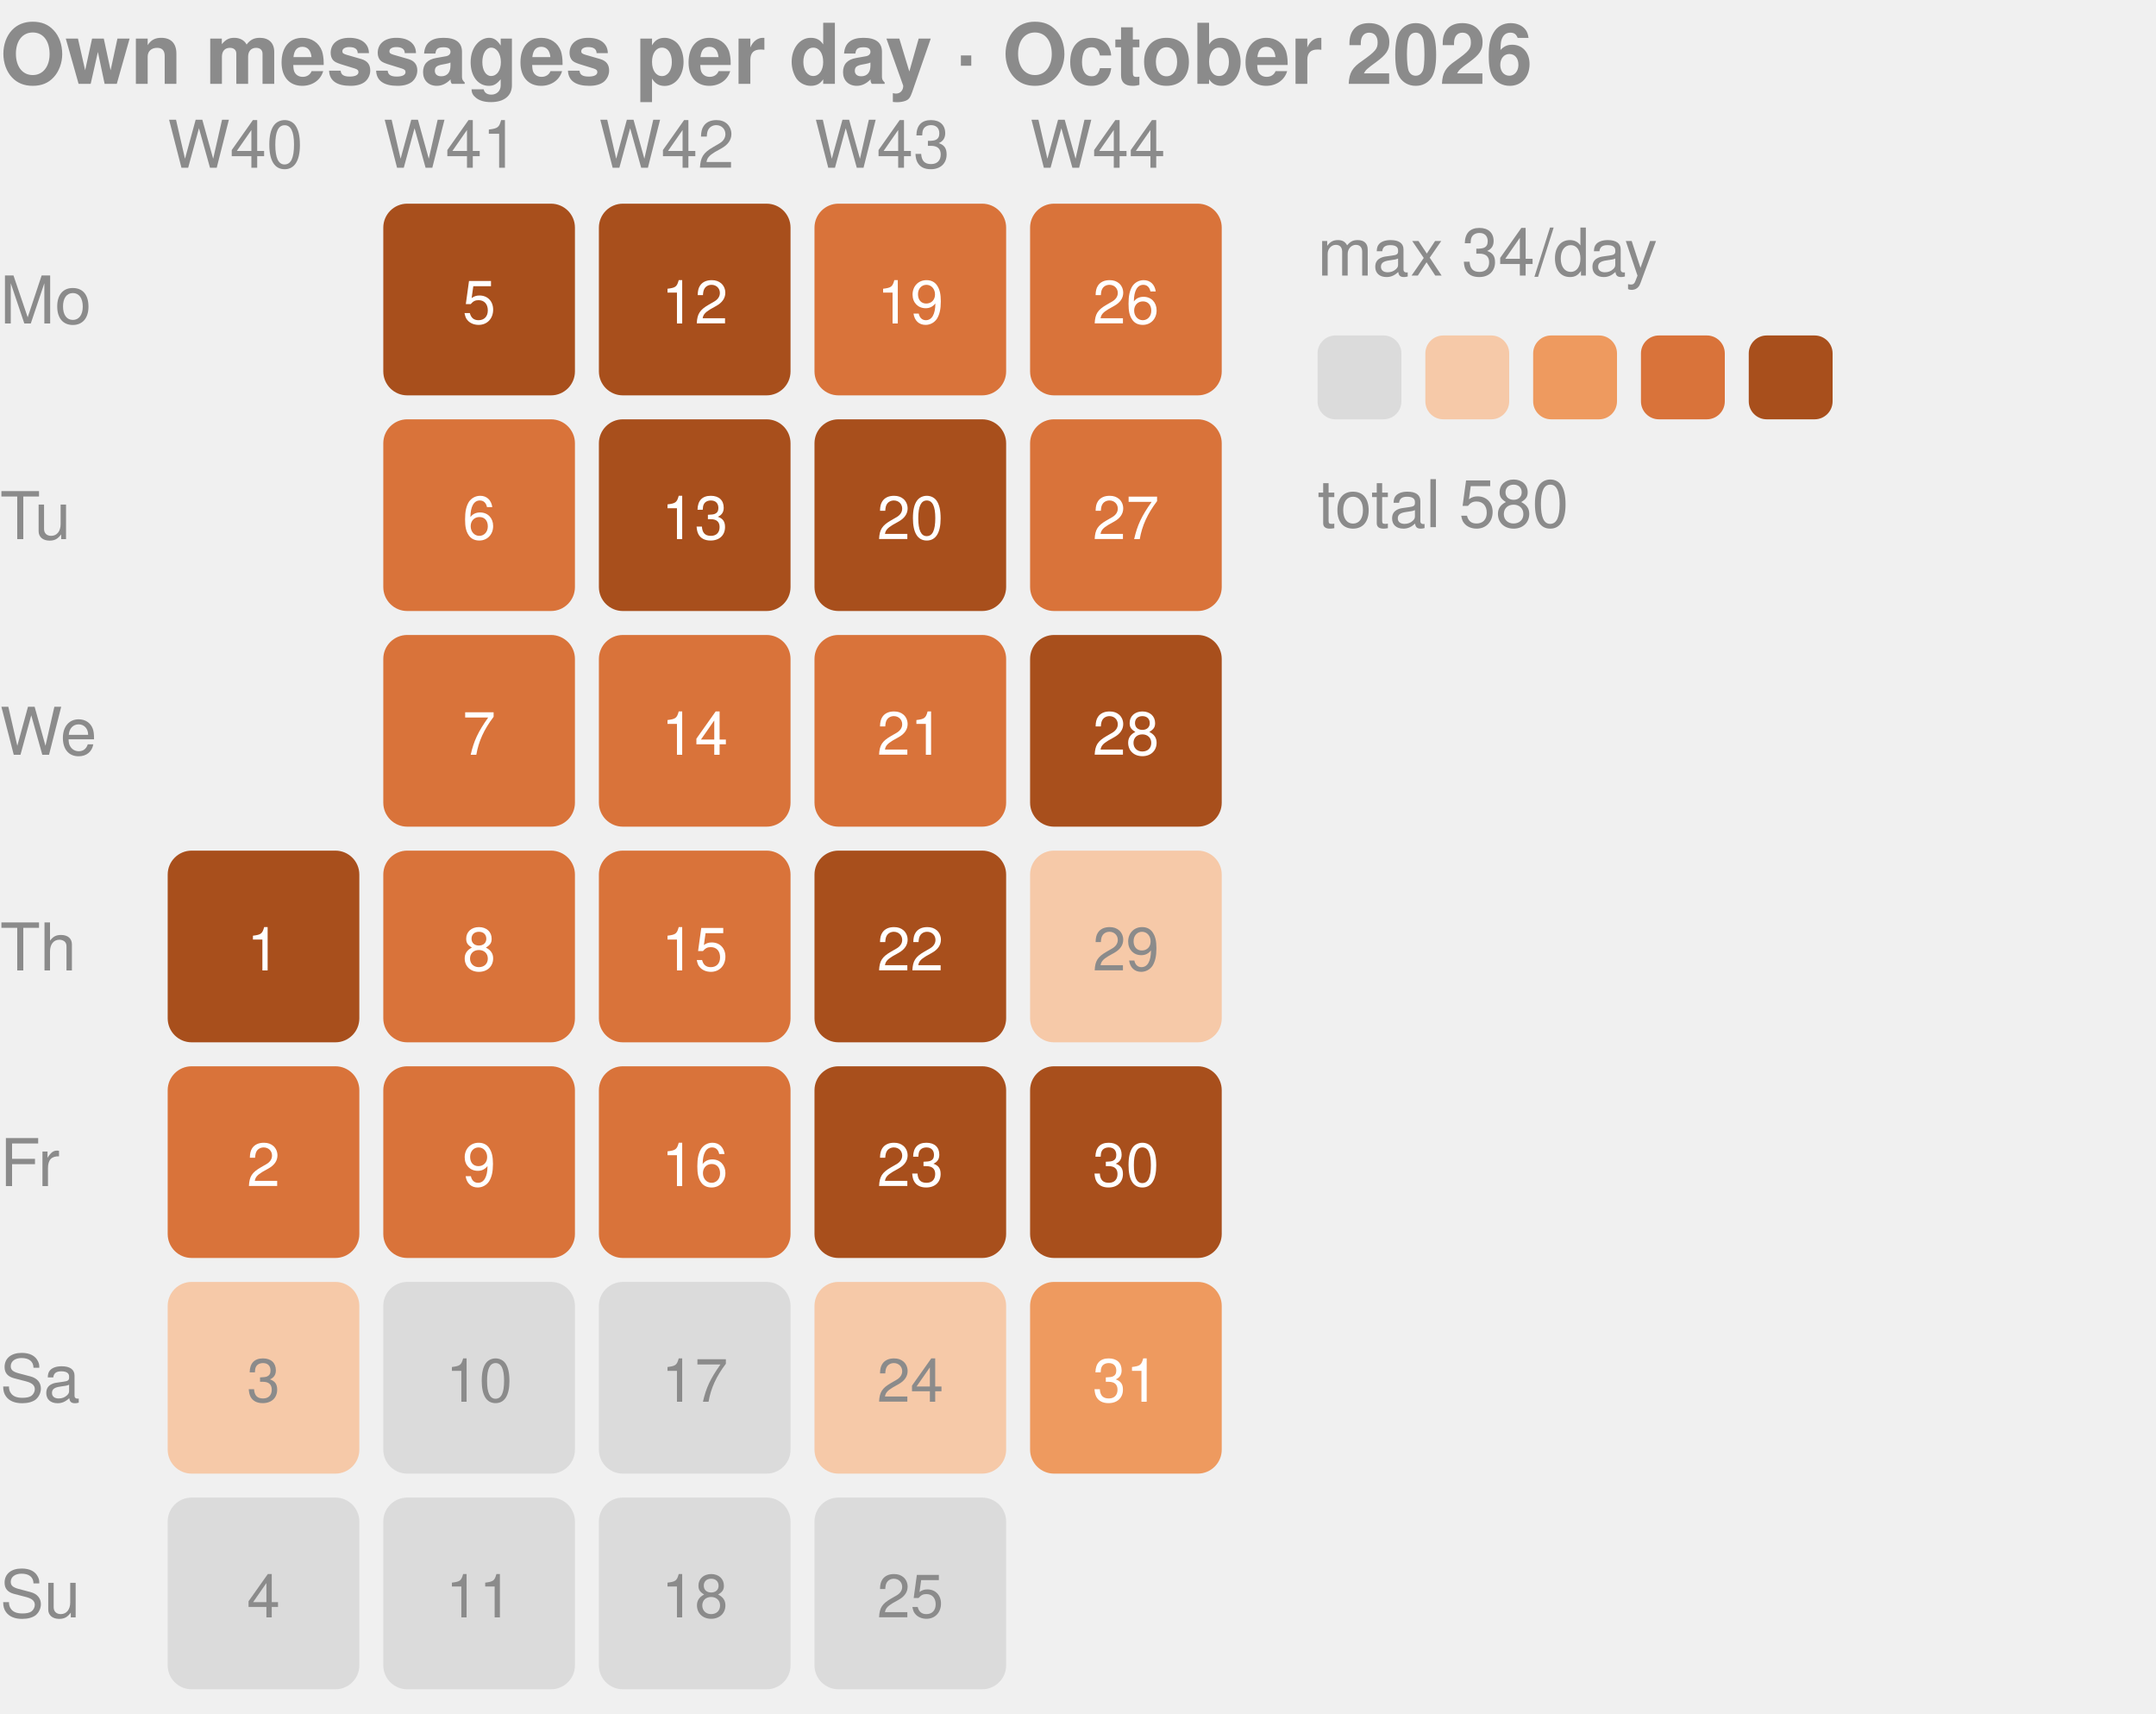
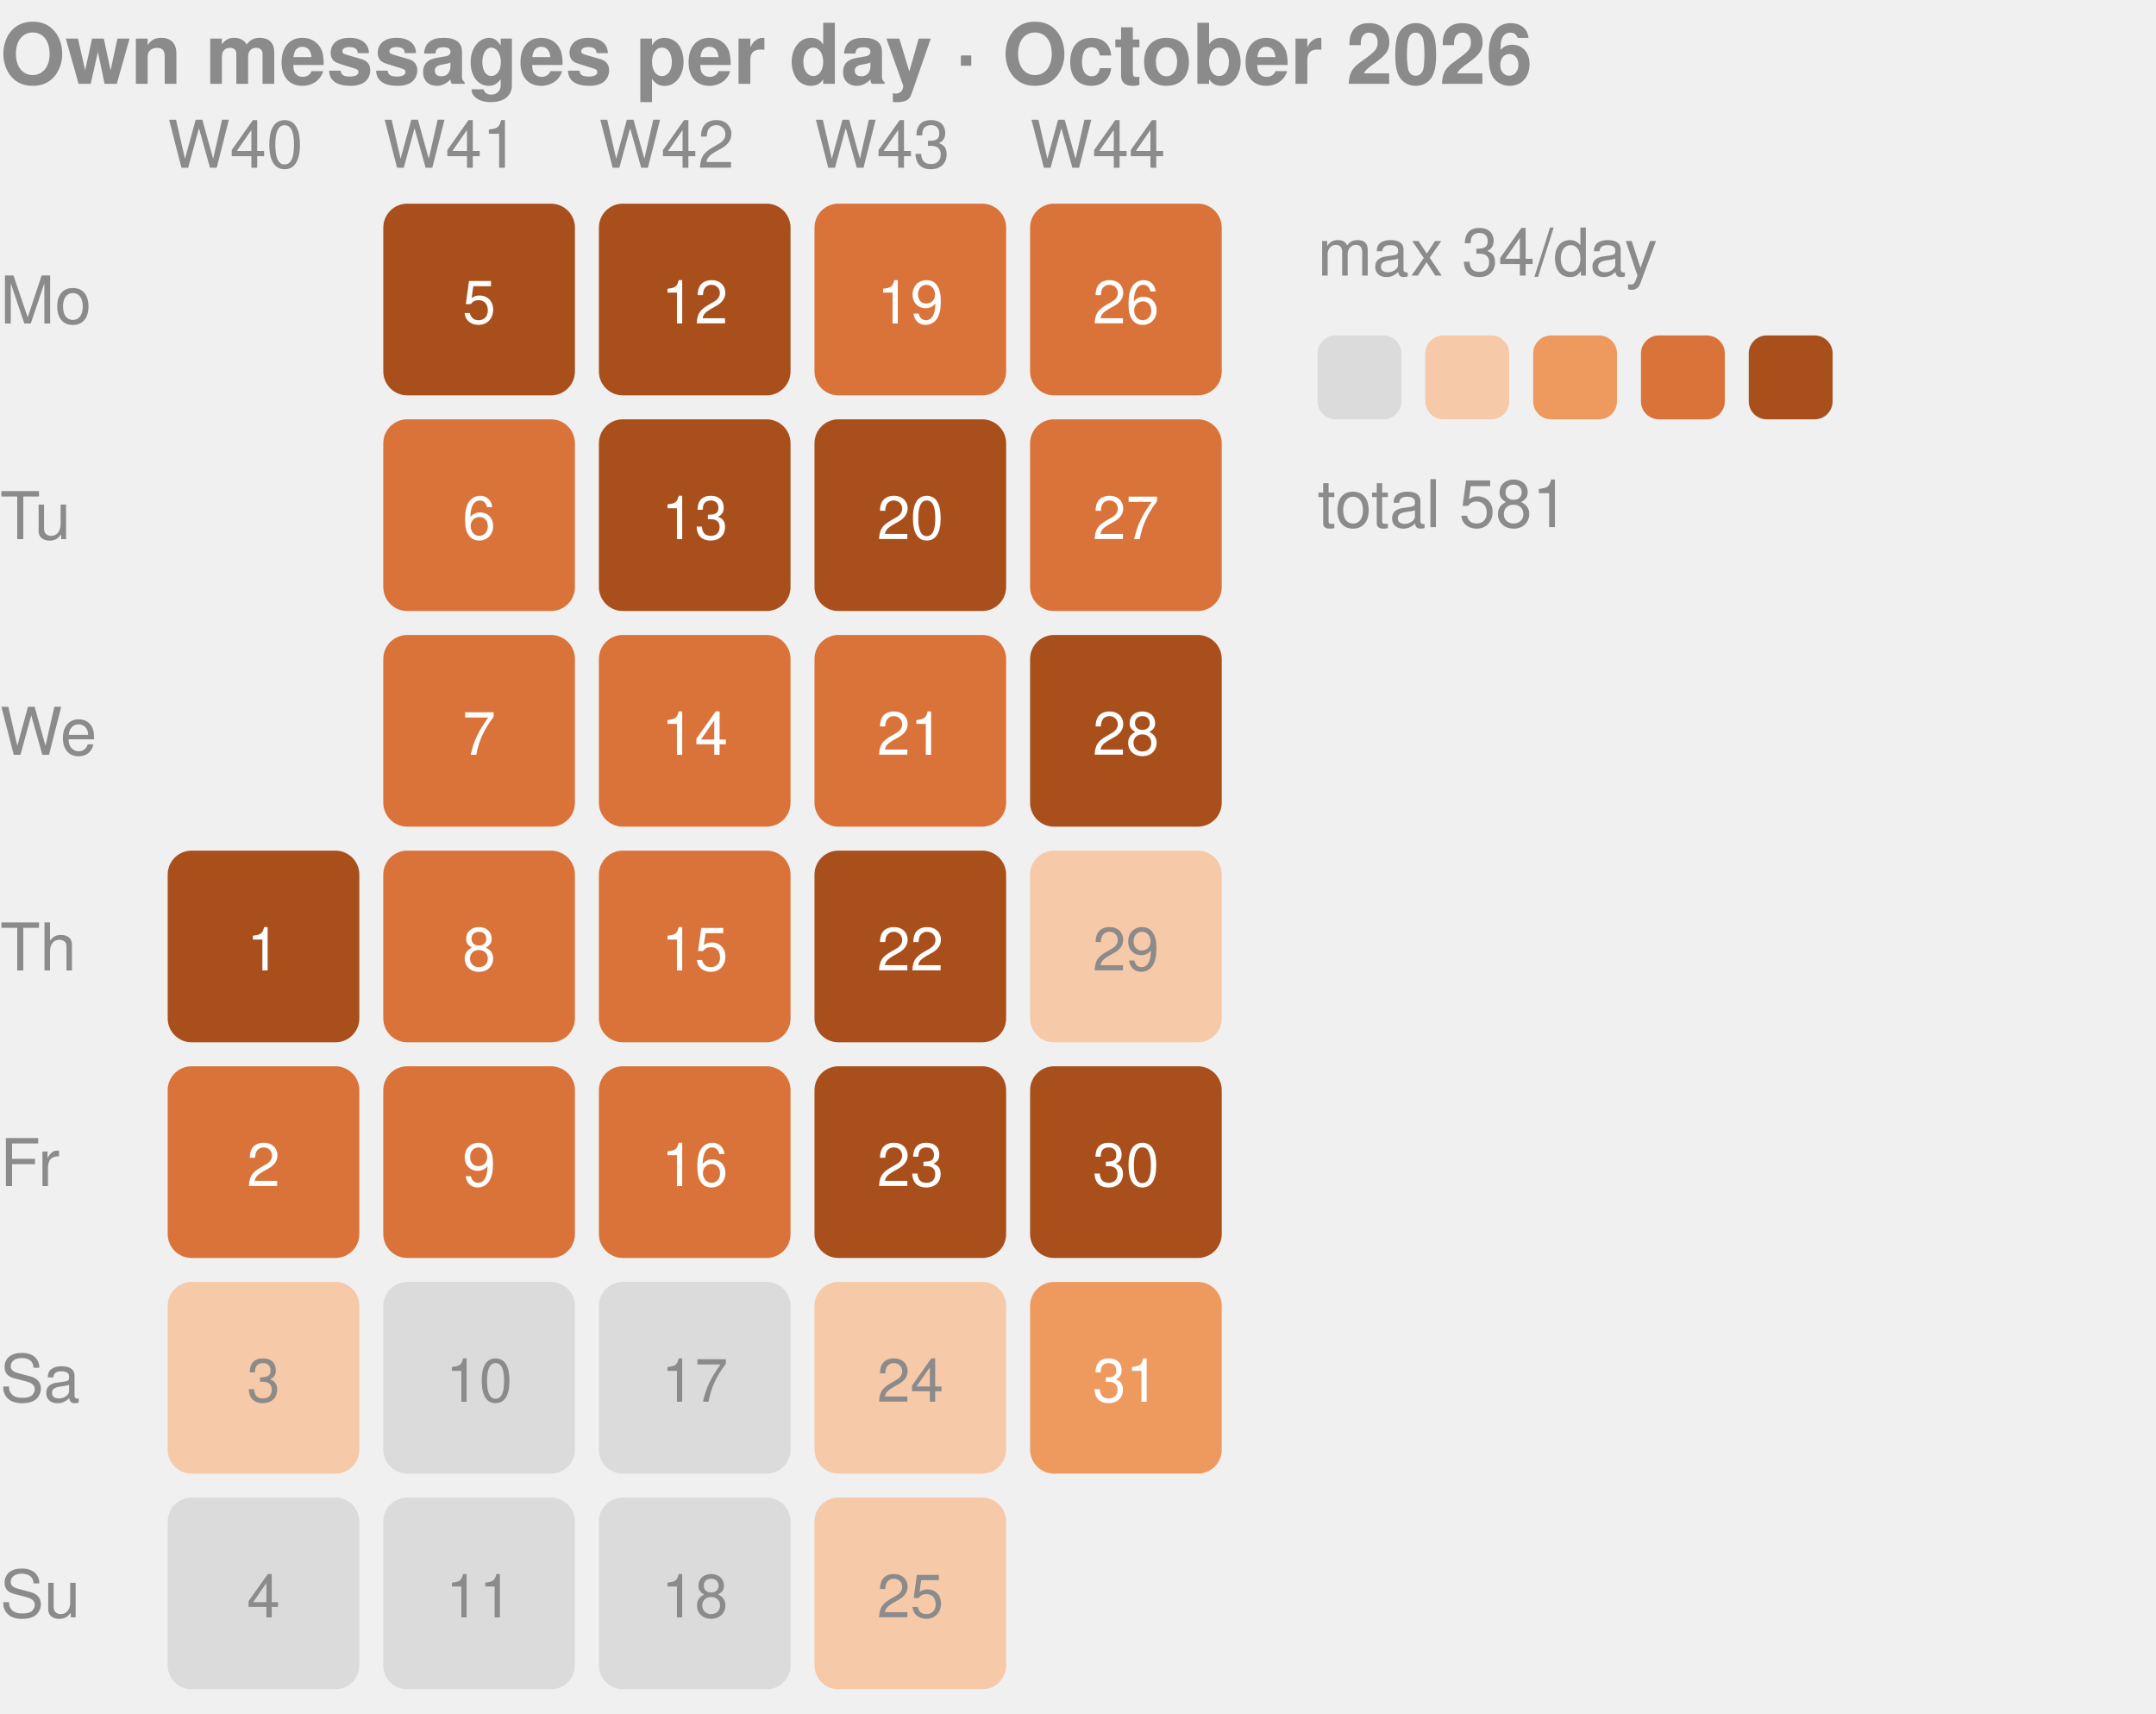
<svg xmlns="http://www.w3.org/2000/svg" width="360" height="286" viewBox="0 0 360 286" font-family="-apple-system, 'Segoe UI', Helvetica, Arial, sans-serif">
  <text x="0" y="14" font-size="14" font-weight="600" fill="#8b8b8b">Own messages per day · October 2026</text>
  <text x="0" y="54" font-size="11" fill="#8b8b8b">Mo</text>
  <text x="0" y="90" font-size="11" fill="#8b8b8b">Tu</text>
  <text x="0" y="126" font-size="11" fill="#8b8b8b">We</text>
  <text x="0" y="162" font-size="11" fill="#8b8b8b">Th</text>
  <text x="0" y="198" font-size="11" fill="#8b8b8b">Fr</text>
  <text x="0" y="234" font-size="11" fill="#8b8b8b">Sa</text>
  <text x="0" y="270" font-size="11" fill="#8b8b8b">Su</text>
  <text x="28" y="28" font-size="11" fill="#8b8b8b">W40</text>
  <text x="64" y="28" font-size="11" fill="#8b8b8b">W41</text>
  <text x="100" y="28" font-size="11" fill="#8b8b8b">W42</text>
  <text x="136" y="28" font-size="11" fill="#8b8b8b">W43</text>
  <text x="172" y="28" font-size="11" fill="#8b8b8b">W44</text>
  <rect x="28" y="142" width="32" height="32" rx="4" fill="#a84f1c" />
  <text x="44" y="162" font-size="10" text-anchor="middle" fill="#ffffff">1</text>
  <rect x="28" y="178" width="32" height="32" rx="4" fill="#d9733a" />
  <text x="44" y="198" font-size="10" text-anchor="middle" fill="#ffffff">2</text>
  <rect x="28" y="214" width="32" height="32" rx="4" fill="#f6c9a8" />
  <text x="44" y="234" font-size="10" text-anchor="middle" fill="#8b8b8b">3</text>
  <rect x="28" y="250" width="32" height="32" rx="4" fill="#7f7f7f" fill-opacity="0.18" />
  <text x="44" y="270" font-size="10" text-anchor="middle" fill="#8b8b8b">4</text>
  <rect x="64" y="34" width="32" height="32" rx="4" fill="#a84f1c" />
  <text x="80" y="54" font-size="10" text-anchor="middle" fill="#ffffff">5</text>
  <rect x="64" y="70" width="32" height="32" rx="4" fill="#d9733a" />
  <text x="80" y="90" font-size="10" text-anchor="middle" fill="#ffffff">6</text>
  <rect x="64" y="106" width="32" height="32" rx="4" fill="#d9733a" />
  <text x="80" y="126" font-size="10" text-anchor="middle" fill="#ffffff">7</text>
  <rect x="64" y="142" width="32" height="32" rx="4" fill="#d9733a" />
  <text x="80" y="162" font-size="10" text-anchor="middle" fill="#ffffff">8</text>
  <rect x="64" y="178" width="32" height="32" rx="4" fill="#d9733a" />
  <text x="80" y="198" font-size="10" text-anchor="middle" fill="#ffffff">9</text>
  <rect x="64" y="214" width="32" height="32" rx="4" fill="#7f7f7f" fill-opacity="0.18" />
  <text x="80" y="234" font-size="10" text-anchor="middle" fill="#8b8b8b">10</text>
  <rect x="64" y="250" width="32" height="32" rx="4" fill="#7f7f7f" fill-opacity="0.18" />
  <text x="80" y="270" font-size="10" text-anchor="middle" fill="#8b8b8b">11</text>
  <rect x="100" y="34" width="32" height="32" rx="4" fill="#a84f1c" />
  <text x="116" y="54" font-size="10" text-anchor="middle" fill="#ffffff">12</text>
  <rect x="100" y="70" width="32" height="32" rx="4" fill="#a84f1c" />
  <text x="116" y="90" font-size="10" text-anchor="middle" fill="#ffffff">13</text>
  <rect x="100" y="106" width="32" height="32" rx="4" fill="#d9733a" />
  <text x="116" y="126" font-size="10" text-anchor="middle" fill="#ffffff">14</text>
  <rect x="100" y="142" width="32" height="32" rx="4" fill="#d9733a" />
  <text x="116" y="162" font-size="10" text-anchor="middle" fill="#ffffff">15</text>
  <rect x="100" y="178" width="32" height="32" rx="4" fill="#d9733a" />
  <text x="116" y="198" font-size="10" text-anchor="middle" fill="#ffffff">16</text>
  <rect x="100" y="214" width="32" height="32" rx="4" fill="#7f7f7f" fill-opacity="0.18" />
  <text x="116" y="234" font-size="10" text-anchor="middle" fill="#8b8b8b">17</text>
  <rect x="100" y="250" width="32" height="32" rx="4" fill="#7f7f7f" fill-opacity="0.18" />
  <text x="116" y="270" font-size="10" text-anchor="middle" fill="#8b8b8b">18</text>
  <rect x="136" y="34" width="32" height="32" rx="4" fill="#d9733a" />
  <text x="152" y="54" font-size="10" text-anchor="middle" fill="#ffffff">19</text>
  <rect x="136" y="70" width="32" height="32" rx="4" fill="#a84f1c" />
  <text x="152" y="90" font-size="10" text-anchor="middle" fill="#ffffff">20</text>
  <rect x="136" y="106" width="32" height="32" rx="4" fill="#d9733a" />
  <text x="152" y="126" font-size="10" text-anchor="middle" fill="#ffffff">21</text>
  <rect x="136" y="142" width="32" height="32" rx="4" fill="#a84f1c" />
  <text x="152" y="162" font-size="10" text-anchor="middle" fill="#ffffff">22</text>
  <rect x="136" y="178" width="32" height="32" rx="4" fill="#a84f1c" />
  <text x="152" y="198" font-size="10" text-anchor="middle" fill="#ffffff">23</text>
  <rect x="136" y="214" width="32" height="32" rx="4" fill="#f6c9a8" />
  <text x="152" y="234" font-size="10" text-anchor="middle" fill="#8b8b8b">24</text>
-   <rect x="136" y="250" width="32" height="32" rx="4" fill="#7f7f7f" fill-opacity="0.18" />
+   <rect x="136" y="250" width="32" height="32" rx="4" fill="#f6c9a8" />
  <text x="152" y="270" font-size="10" text-anchor="middle" fill="#8b8b8b">25</text>
  <rect x="172" y="34" width="32" height="32" rx="4" fill="#d9733a" />
  <text x="188" y="54" font-size="10" text-anchor="middle" fill="#ffffff">26</text>
  <rect x="172" y="70" width="32" height="32" rx="4" fill="#d9733a" />
  <text x="188" y="90" font-size="10" text-anchor="middle" fill="#ffffff">27</text>
  <rect x="172" y="106" width="32" height="32" rx="4" fill="#a84f1c" />
  <text x="188" y="126" font-size="10" text-anchor="middle" fill="#ffffff">28</text>
  <rect x="172" y="142" width="32" height="32" rx="4" fill="#f6c9a8" />
  <text x="188" y="162" font-size="10" text-anchor="middle" fill="#8b8b8b">29</text>
  <rect x="172" y="178" width="32" height="32" rx="4" fill="#a84f1c" />
  <text x="188" y="198" font-size="10" text-anchor="middle" fill="#ffffff">30</text>
  <rect x="172" y="214" width="32" height="32" rx="4" fill="#ee9a5f" />
  <text x="188" y="234" font-size="10" text-anchor="middle" fill="#ffffff">31</text>
  <text x="220" y="46" font-size="11" fill="#8b8b8b">max 34/day</text>
  <rect x="220" y="56" width="14" height="14" rx="3" fill="#7f7f7f" fill-opacity="0.18" />
  <rect x="238" y="56" width="14" height="14" rx="3" fill="#f6c9a8" />
  <rect x="256" y="56" width="14" height="14" rx="3" fill="#ee9a5f" />
  <rect x="274" y="56" width="14" height="14" rx="3" fill="#d9733a" />
  <rect x="292" y="56" width="14" height="14" rx="3" fill="#a84f1c" />
-   <text x="220" y="88" font-size="11" fill="#8b8b8b">total 580</text>
+   <text x="220" y="88" font-size="11" fill="#8b8b8b">total 581</text>
</svg>
